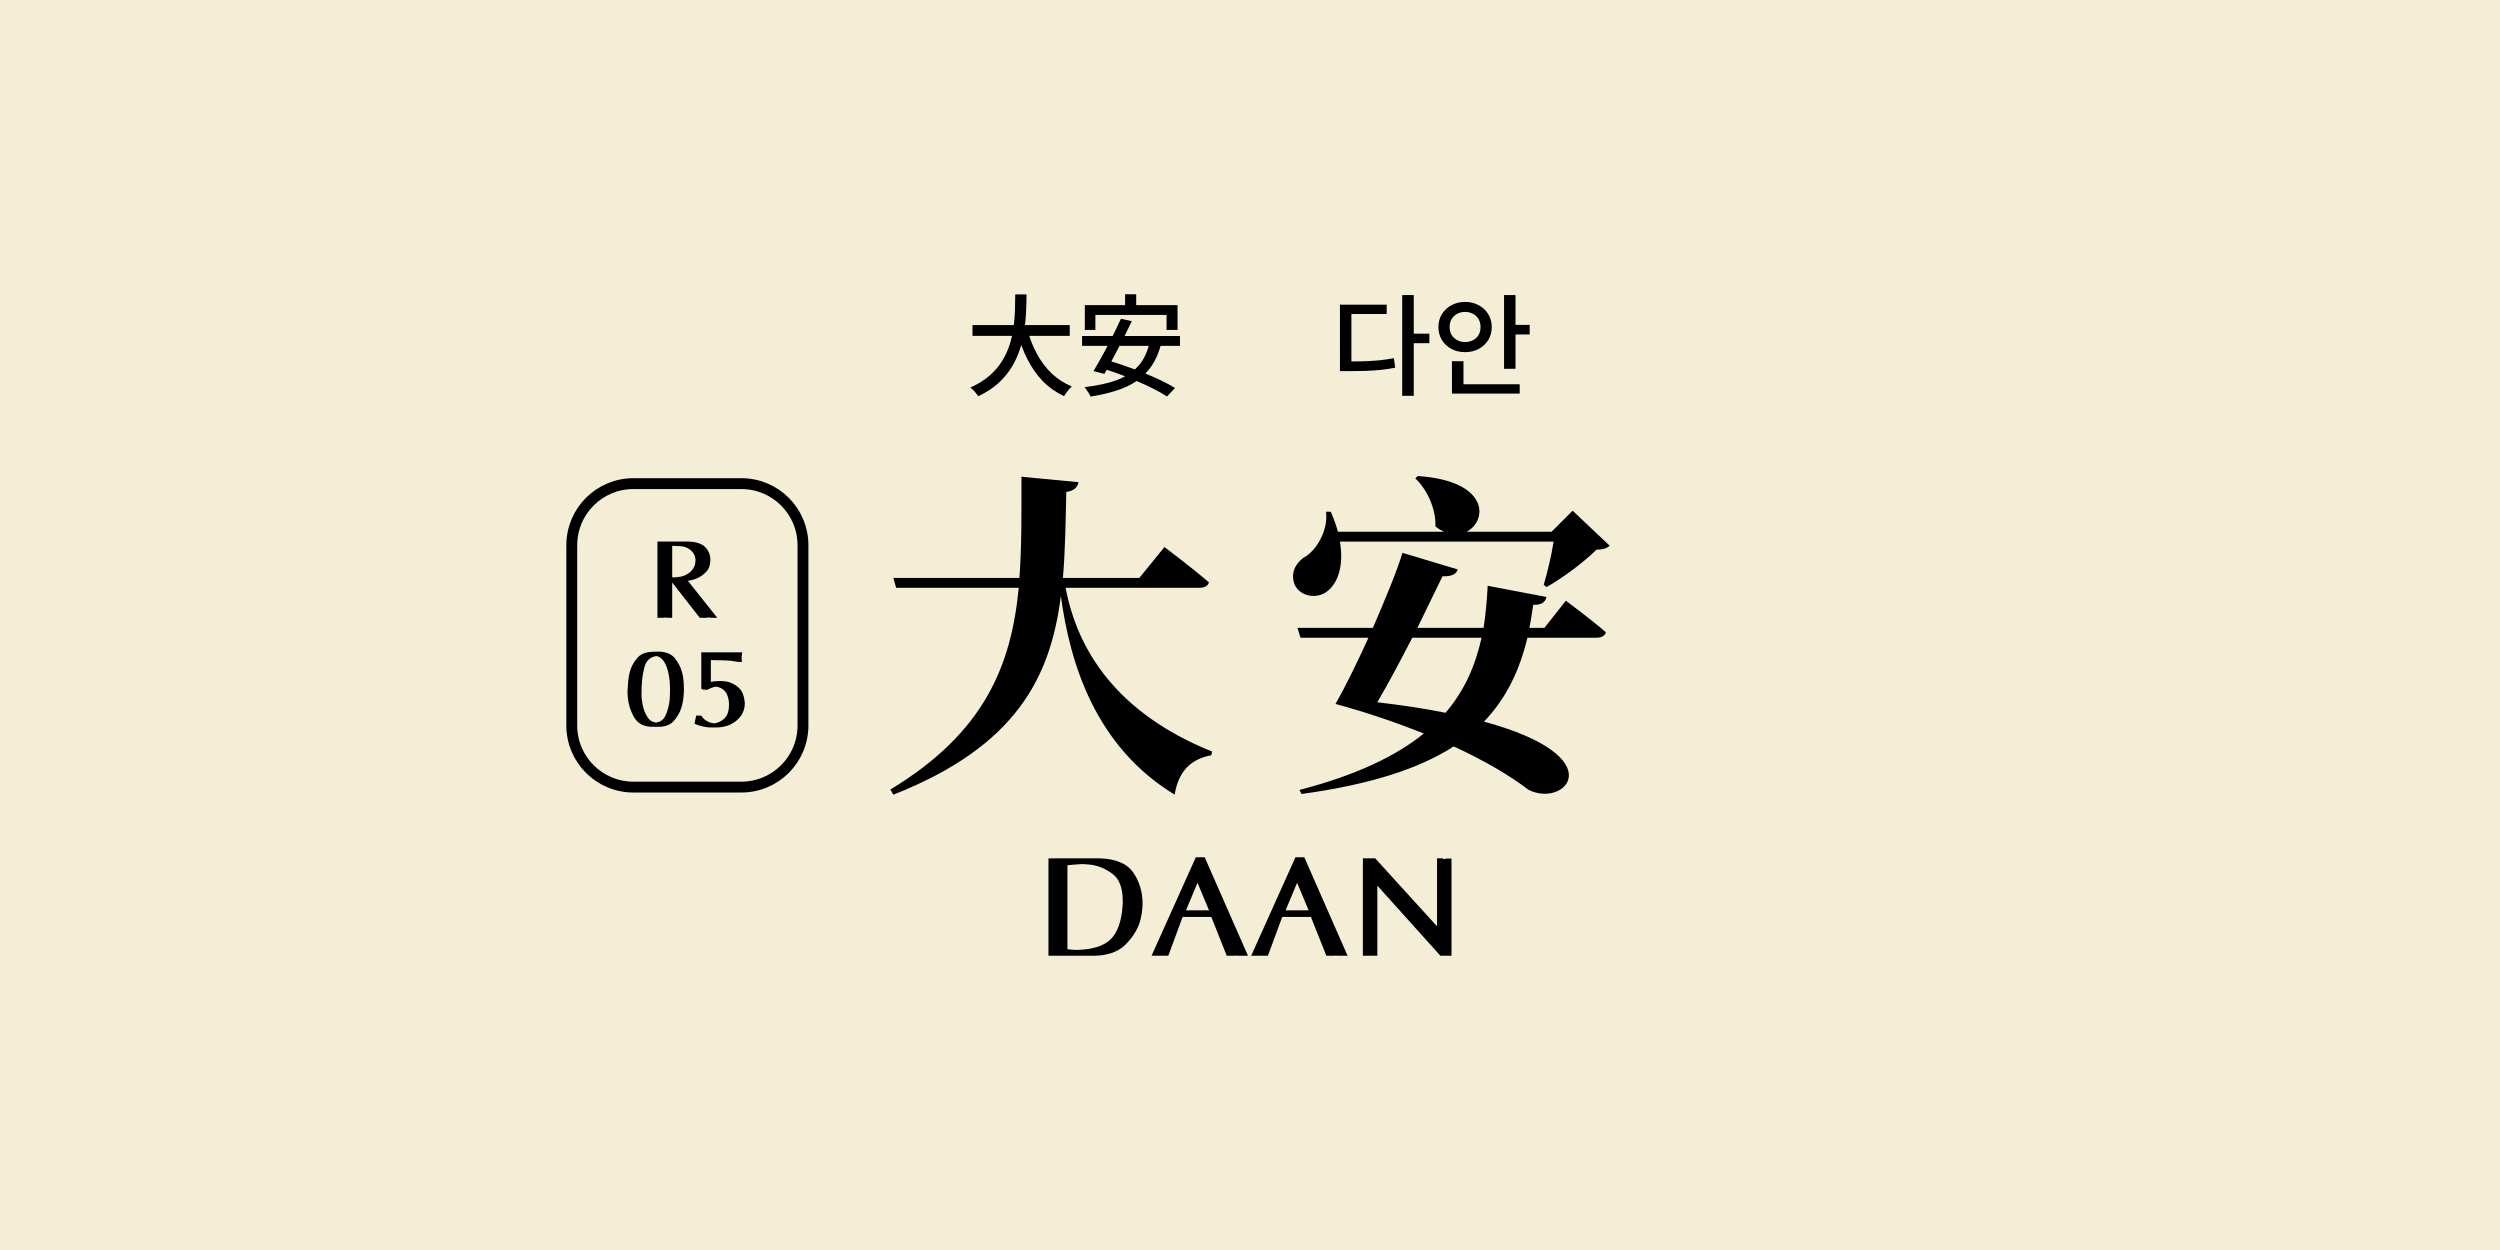
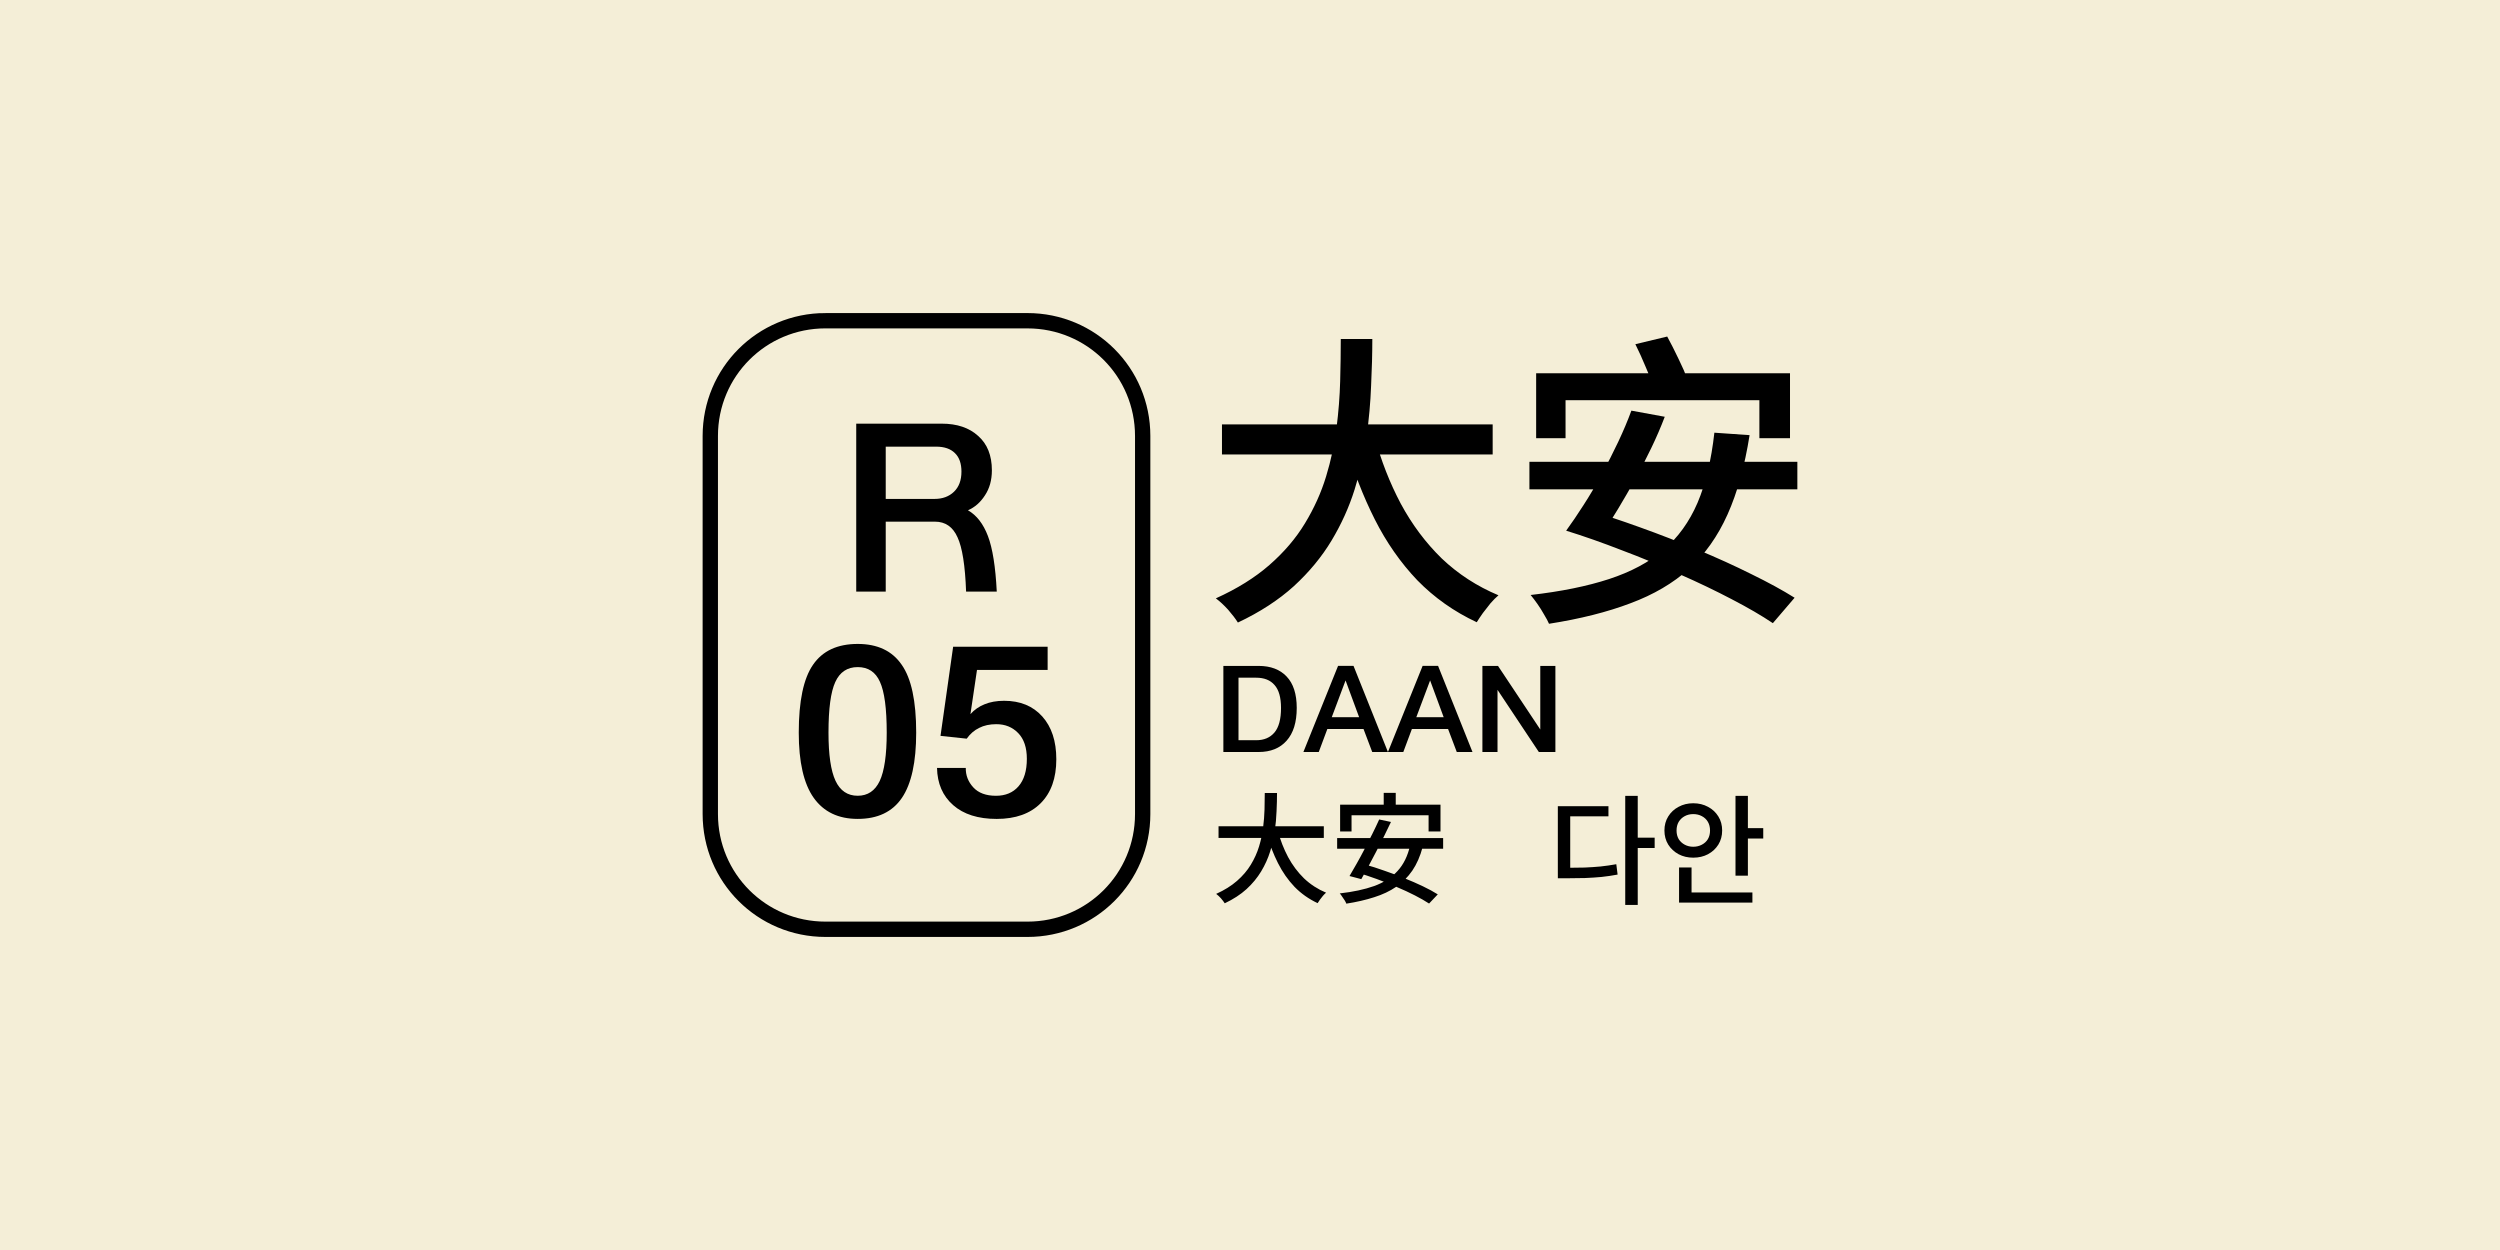
<svg xmlns="http://www.w3.org/2000/svg" width="500" height="250" viewBox="0 0 132.292 66.146" version="1.1" id="svg1">
  <defs id="defs1">
-     <rect x="157.858" y="62.351" width="329.076" height="135.094" id="rect4" />
+     <rect x="560.666" y="34.145" width="279.324" height="128.591" id="rect6" />
+     <rect x="157.858" y="62.351" width="541.854" height="99.323" id="rect4" />
+     <rect x="157.858" y="62.351" width="329.076" height="135.094" id="rect4-5" />
  </defs>
  <g id="layer1">
-     <path id="rect5" style="fill:#f4eed7;stroke-width:0.953" d="M -2.5431316e-6,-1.2715658e-6 H 132.292 V 66.146 H -2.5431316e-6 Z" />
-     <g id="g4" transform="translate(24.22193,5.742397)">
-       <path id="rect6" style="fill:#f4eed7;stroke:#000000;stroke-width:0.575" d="m 9.301,19.849 h 5.701 c 1.81,0 3.267,1.457 3.267,3.267 v 9.525 c 0,1.81 -1.457,3.267 -3.267,3.267 H 9.301 c -1.81,0 -3.267,-1.457 -3.267,-3.267 v -9.525 c 0,-1.81 1.457,-3.267 3.267,-3.267 z" />
-       <path style="font-weight:bold;font-size:5.821px;line-height:1.25;font-family:'Optima Bold';-inkscape-font-specification:'Optima Bold,  Bold';stroke-width:0.265" d="m 10.568,26.949 v -4.034 h 0.233 1.42 q 0.291,0.012 0.506,0.081 0.221,0.07 0.361,0.204 0.14,0.14 0.21,0.314 0.07,0.169 0.07,0.373 0,0.198 -0.058,0.361 -0.052,0.157 -0.169,0.274 -0.111,0.116 -0.239,0.204 -0.122,0.087 -0.256,0.14 -0.064,0.023 -0.128,0.047 -0.058,0.023 -0.122,0.035 -0.058,0.017 -0.116,0.029 -0.058,0.006 -0.105,0.012 l 1.56,1.962 h -0.233 q -0.023,0 -0.047,0 -0.017,0 -0.041,-0.006 -0.023,0 -0.047,0 -0.017,-0.006 -0.035,-0.012 -0.017,0 -0.035,0 -0.012,0 -0.023,0 -0.006,0 -0.012,0 -0.006,0 -0.017,0 -0.006,0.006 -0.012,0.006 -0.006,0 -0.017,0 -0.041,0.006 -0.087,0.012 -0.041,0 -0.087,0 h -0.233 l -1.461,-1.868 v 1.868 h -0.233 q -0.017,0 -0.035,0 -0.017,0 -0.035,-0.006 -0.006,0 -0.017,0 -0.006,0 -0.012,-0.006 -0.012,0 -0.017,0 -0.006,-0.006 -0.017,-0.006 -0.006,0 -0.012,0 -0.006,0 -0.006,0 -0.006,0.006 -0.012,0.006 -0.006,0 -0.012,0 -0.035,0.006 -0.07,0.012 -0.035,0 -0.07,0 h -0.233 v 0 z m 0.78,-2.154 q 0.012,0.012 0.029,0.017 0.017,0 0.035,0 0.221,-0.006 0.396,-0.041 0.175,-0.035 0.291,-0.105 0.134,-0.076 0.221,-0.157 0.093,-0.087 0.146,-0.18 0.041,-0.064 0.064,-0.128 0.029,-0.07 0.035,-0.128 0.012,-0.064 0.012,-0.111 0.006,-0.047 0.006,-0.076 0,-0.029 -0.006,-0.064 -0.006,-0.035 -0.017,-0.081 -0.006,-0.047 -0.029,-0.093 -0.023,-0.047 -0.052,-0.099 -0.041,-0.076 -0.116,-0.146 -0.076,-0.07 -0.175,-0.128 -0.099,-0.064 -0.239,-0.093 -0.14,-0.029 -0.326,-0.029 l -0.274,-0.012 v 1.653 0 z" id="text6" aria-label="R" />
-       <path style="font-weight:bold;font-size:5.821px;line-height:1.25;font-family:'Optima Bold';-inkscape-font-specification:'Optima Bold,  Bold';stroke-width:0.265" d="m 8.985,30.792 q 0,-0.006 0,-0.012 0,-0.012 0,-0.029 0,-0.012 0,-0.029 0.006,-0.017 0.012,-0.035 0,-0.076 0.006,-0.169 0.012,-0.099 0.017,-0.215 0.012,-0.116 0.029,-0.239 0.023,-0.128 0.058,-0.256 0.052,-0.204 0.151,-0.384 0.099,-0.186 0.244,-0.349 0.14,-0.169 0.367,-0.25 0.227,-0.081 0.536,-0.081 l 0.233,-0.006 q 0.285,0.006 0.495,0.093 0.21,0.081 0.349,0.25 0.14,0.169 0.233,0.355 0.099,0.18 0.151,0.384 0.041,0.151 0.064,0.297 0.023,0.146 0.029,0.279 0.006,0.14 0.006,0.244 0.006,0.099 0.006,0.163 0,0.07 -0.012,0.169 -0.006,0.093 -0.017,0.215 -0.012,0.122 -0.041,0.25 -0.023,0.128 -0.064,0.262 -0.058,0.192 -0.163,0.373 -0.099,0.175 -0.239,0.332 -0.14,0.163 -0.349,0.239 -0.204,0.076 -0.477,0.076 h -0.233 -0.017 -0.012 -0.017 -0.012 q -0.349,0 -0.6,-0.128 Q 9.474,32.463 9.323,32.195 9.177,31.933 9.09,31.642 9.008,31.345 8.991,31.025 q 0,-0.012 0,-0.023 0,-0.017 0,-0.035 -0.006,-0.012 -0.006,-0.023 0,-0.017 0,-0.029 0,-0.012 0,-0.023 0,-0.017 0,-0.035 0,-0.012 0,-0.023 0,-0.017 0,-0.029 v -0.012 z m 0.739,0.099 q 0,0.076 0,0.151 0.006,0.076 0.012,0.157 0,0.041 0.006,0.087 0.006,0.041 0.012,0.081 0.006,0.047 0.012,0.087 0.012,0.041 0.017,0.087 0.035,0.18 0.099,0.349 0.064,0.163 0.157,0.314 0.081,0.128 0.186,0.198 0.111,0.07 0.256,0.093 0.18,-0.023 0.303,-0.111 0.128,-0.093 0.204,-0.25 0.087,-0.186 0.14,-0.384 0.058,-0.204 0.081,-0.419 0.006,-0.041 0.006,-0.081 0.006,-0.041 0.006,-0.081 0.006,-0.035 0.006,-0.076 0,-0.041 0,-0.081 0,-0.041 0,-0.076 0,-0.041 0.006,-0.081 0,-0.035 0,-0.07 0,-0.041 0,-0.076 0,-0.378 -0.058,-0.693 -0.052,-0.314 -0.157,-0.559 -0.093,-0.215 -0.221,-0.332 -0.122,-0.122 -0.279,-0.151 -0.256,0.035 -0.419,0.192 -0.163,0.151 -0.227,0.425 -0.076,0.291 -0.111,0.617 -0.035,0.326 -0.035,0.687 z m 3.167,1.234 q 0.064,0.105 0.146,0.186 0.087,0.076 0.198,0.128 0.081,0.041 0.163,0.064 0.087,0.023 0.169,0.035 0.134,-0.017 0.262,-0.076 0.134,-0.058 0.244,-0.151 0.14,-0.116 0.21,-0.303 0.07,-0.192 0.07,-0.454 v -0.023 -0.017 -0.012 -0.017 q -0.012,-0.244 -0.081,-0.419 -0.064,-0.175 -0.18,-0.279 -0.093,-0.081 -0.192,-0.128 -0.099,-0.047 -0.215,-0.064 -0.058,0.006 -0.116,0.017 -0.058,0.012 -0.116,0.035 -0.064,0.023 -0.128,0.052 -0.058,0.023 -0.111,0.058 l -0.233,-0.006 -0.093,-0.052 v -1.921 h 0.233 1.927 q 0,0.017 0,0.029 0,0.012 0,0.017 -0.006,0.012 -0.006,0.023 0,0.006 0,0.017 0,0.006 0,0.017 0,0.012 0,0.017 -0.006,0.012 -0.006,0.023 0,0.006 0,0.017 -0.006,0.023 -0.012,0.047 0,0.017 0,0.035 0,0.023 0,0.047 0,0.017 0,0.041 0,0.012 0,0.023 0,0.012 0,0.023 l 0.006,0.035 q 0,0.017 0,0.029 0,0.012 0.006,0.023 0,0.012 0,0.023 0.006,0.012 0.012,0.023 l -0.233,-0.006 q -0.07,-0.012 -0.151,-0.023 -0.081,-0.017 -0.169,-0.029 -0.087,-0.012 -0.192,-0.017 -0.105,-0.012 -0.221,-0.012 l -0.687,-0.012 v 1.147 q 0,0.006 0,0.006 0.006,0 0.012,-0.006 0.006,0 0.006,0 0.006,0 0.006,0 0.076,-0.017 0.151,-0.023 0.081,-0.012 0.169,-0.012 l 0.233,-0.006 q 0.012,0.006 0.023,0.006 0.017,0 0.035,0 0.012,0.006 0.023,0.006 0.017,0 0.035,0 0.029,0.006 0.058,0.012 0.029,0 0.058,0 0.175,0.029 0.338,0.111 0.163,0.076 0.309,0.204 0.151,0.128 0.233,0.332 0.081,0.204 0.105,0.477 v 0.006 0.012 0.012 0.012 q 0,0.279 -0.116,0.506 -0.111,0.227 -0.332,0.407 -0.221,0.18 -0.489,0.268 -0.268,0.087 -0.576,0.087 h -0.233 q -0.041,0 -0.087,0 -0.041,0 -0.081,-0.006 -0.047,0 -0.087,-0.006 -0.041,-0.006 -0.087,-0.012 -0.041,-0.006 -0.087,-0.017 -0.041,-0.012 -0.081,-0.023 -0.047,-0.012 -0.087,-0.017 -0.041,-0.012 -0.087,-0.029 -0.029,-0.012 -0.058,-0.017 -0.029,-0.012 -0.058,-0.023 -0.029,-0.012 -0.058,-0.023 -0.029,-0.017 -0.058,-0.035 l 0.093,-0.419 h 0.233 0.047 v 0 z" id="text6-8" aria-label="05" />
-     </g>
-     <g id="g3" transform="translate(0,0.5481966)">
-       <path style="font-weight:bold;font-size:17.975px;line-height:1.25;font-family:'Noto Serif TC';-inkscape-font-specification:'Noto Serif TC Bold';letter-spacing:3.21px;stroke-width:0.321" d="m 63.453,30.556 c 0.27,0 0.467,-0.09 0.521,-0.288 -0.899,-0.773 -2.355,-1.869 -2.355,-1.869 l -1.33,1.636 H 56.245 c 0.126,-1.456 0.144,-2.984 0.18,-4.548 0.431,-0.072 0.593,-0.252 0.647,-0.521 l -3.02,-0.288 c 0,1.869 0.018,3.667 -0.108,5.357 h -6.669 l 0.144,0.521 h 6.489 c -0.395,4.098 -1.798,7.657 -6.795,10.677 l 0.162,0.27 c 6.525,-2.57 8.322,-6.237 8.862,-10.515 0.485,3.595 1.833,7.963 6.022,10.515 0.198,-1.222 0.845,-1.887 1.941,-2.085 l 0.036,-0.198 c -5.033,-2.031 -7.118,-5.339 -7.747,-8.664 z m 18.758,-2.445 c -0.108,0.737 -0.342,1.672 -0.521,2.283 l 0.144,0.126 c 0.863,-0.485 1.995,-1.33 2.642,-1.977 0.377,-0.018 0.557,-0.072 0.701,-0.216 l -1.959,-1.851 -1.114,1.114 H 77.61 c 1.114,-0.575 1.222,-2.696 -2.588,-2.948 L 74.896,24.768 c 0.629,0.593 1.096,1.618 1.061,2.534 0.144,0.126 0.306,0.216 0.449,0.288 H 70.798 C 70.708,27.249 70.582,26.907 70.42,26.53 h -0.252 c 0.126,0.953 -0.467,1.941 -1.007,2.319 -0.539,0.306 -0.899,0.845 -0.665,1.51 0.288,0.683 1.222,0.809 1.744,0.377 0.557,-0.431 0.881,-1.348 0.665,-2.624 z m -3.811,5.087 c -0.324,1.456 -0.881,2.768 -1.905,3.972 -1.061,-0.216 -2.247,-0.395 -3.613,-0.557 0.593,-1.007 1.24,-2.229 1.851,-3.415 z m 3.325,-0.521 h -0.791 c 0.072,-0.395 0.144,-0.809 0.198,-1.222 0.413,0.018 0.647,-0.126 0.701,-0.413 l -3.11,-0.593 c -0.036,0.773 -0.108,1.51 -0.216,2.229 H 75.004 c 0.521,-1.061 0.989,-2.049 1.33,-2.732 0.575,0.018 0.737,-0.162 0.809,-0.36 l -2.93,-0.881 c -0.252,0.863 -0.881,2.391 -1.564,3.972 H 68.658 l 0.162,0.521 h 3.595 c -0.611,1.348 -1.258,2.66 -1.744,3.505 1.726,0.467 3.271,1.007 4.674,1.564 -1.492,1.204 -3.595,2.211 -6.579,2.984 l 0.108,0.216 c 3.667,-0.503 6.237,-1.348 8.053,-2.517 1.672,0.773 3.002,1.564 3.937,2.283 1.905,1.025 4.62,-1.708 -2.337,-3.595 1.204,-1.258 1.887,-2.732 2.301,-4.44 h 3.649 c 0.252,0 0.449,-0.09 0.503,-0.288 -0.809,-0.701 -2.121,-1.672 -2.121,-1.672 z" id="text7" aria-label="大安" />
-       <path style="font-weight:bold;font-size:7.434px;line-height:1.25;font-family:'Optima Bold';-inkscape-font-specification:'Optima Bold,  Bold';stroke-width:0.338" d="m 55.779,44.873 h 2.401 q 0.639,0.015 1.078,0.201 0.446,0.178 0.699,0.535 0.253,0.357 0.379,0.781 0.126,0.416 0.126,0.9 0,0.119 -0.015,0.245 -0.007,0.126 -0.03,0.268 -0.022,0.141 -0.059,0.283 -0.03,0.134 -0.082,0.275 -0.112,0.297 -0.305,0.58 -0.186,0.275 -0.453,0.535 -0.268,0.253 -0.662,0.394 -0.394,0.141 -0.907,0.156 h -0.297 -2.171 v -5.152 h 0.297 v 0 z m 0.706,0.357 v 4.446 q 0.089,0.015 0.171,0.022 0.089,0.007 0.171,0.015 0.022,0 0.037,0 0.022,0 0.037,0 0.022,0.007 0.037,0.007 0.022,0 0.037,0 0.602,-0.015 1.048,-0.149 0.446,-0.134 0.721,-0.387 0.29,-0.268 0.453,-0.729 0.171,-0.461 0.208,-1.108 0,-0.015 0,-0.03 0,-0.015 0.007,-0.03 0,-0.015 0,-0.03 0,-0.015 0,-0.03 0,-0.03 0,-0.052 0,-0.03 0,-0.059 0,-0.506 -0.134,-0.855 -0.126,-0.349 -0.387,-0.55 -0.26,-0.201 -0.55,-0.327 -0.283,-0.126 -0.595,-0.171 -0.037,-0.007 -0.074,-0.007 -0.037,-0.007 -0.074,-0.007 -0.045,-0.007 -0.082,-0.007 -0.037,-0.007 -0.074,-0.007 -0.022,0 -0.045,0 -0.022,-0.007 -0.037,-0.007 -0.022,0 -0.045,0 -0.022,0 -0.045,0 -0.022,0 -0.045,0 -0.022,0 -0.045,0 -0.03,0 -0.052,0.007 -0.022,0 -0.045,0 -0.082,0.007 -0.156,0.015 -0.074,0 -0.141,0.007 -0.052,0.007 -0.097,0.015 -0.045,0 -0.082,0 -0.037,0.007 -0.074,0.015 -0.03,0 -0.052,0 z m 4.453,4.795 2.342,-5.211 h 0.297 0.171 l 2.29,5.211 h -0.297 q -0.022,0 -0.052,0 -0.022,0 -0.052,0 -0.03,0 -0.059,0 -0.022,0 -0.059,0 -0.015,0 -0.037,0 -0.015,0 -0.03,-0.007 -0.015,0 -0.037,0 -0.015,0 -0.03,0 -0.015,0.007 -0.037,0.007 -0.015,0 -0.03,0 -0.015,0 -0.03,0 -0.015,0 -0.022,0 -0.015,0 -0.03,0 -0.007,0 -0.022,0 H 64.915 L 64.098,47.973 h -1.517 l -0.758,2.052 h -0.297 q -0.015,0 -0.037,0 -0.015,0 -0.03,0 l -0.037,-0.007 q -0.007,0.007 -0.022,0.007 -0.015,0 -0.022,0 -0.015,0 -0.03,0 -0.007,0 -0.022,0 h -0.297 q -0.022,0 -0.045,0 -0.022,0 -0.045,0 v 0 z m 1.821,-2.401 h 1.219 l -0.61,-1.457 -0.61,1.457 z m 3.45,2.401 2.342,-5.211 h 0.297 0.171 l 2.29,5.211 h -0.297 q -0.022,0 -0.052,0 -0.022,0 -0.052,0 -0.03,0 -0.059,0 -0.022,0 -0.059,0 -0.015,0 -0.037,0 -0.015,0 -0.03,-0.007 -0.015,0 -0.037,0 -0.015,0 -0.03,0 -0.015,0.007 -0.037,0.007 -0.015,0 -0.03,0 -0.015,0 -0.03,0 -0.015,0 -0.022,0 -0.015,0 -0.03,0 -0.007,0 -0.022,0 H 70.186 L 69.369,47.973 h -1.517 l -0.758,2.052 h -0.297 q -0.015,0 -0.037,0 -0.015,0 -0.03,0 l -0.037,-0.007 q -0.007,0.007 -0.022,0.007 -0.015,0 -0.022,0 -0.015,0 -0.03,0 -0.007,0 -0.022,0 h -0.297 q -0.022,0 -0.045,0 -0.022,0 -0.045,0 v 0 z m 1.821,-2.401 h 1.219 l -0.61,-1.457 -0.61,1.457 z m 4.089,2.401 v -5.152 h 0.297 0.357 l 3.271,3.598 v -3.598 h 0.297 q 0.015,0.022 0.037,0.03 0.022,0.007 0.045,0.015 0.03,-0.007 0.052,-0.015 0.022,-0.007 0.037,-0.015 l 0.297,-0.007 v 5.145 h -0.297 -0.29 l -3.338,-3.71 v 3.71 h -0.297 q -0.007,0 -0.015,0 -0.007,0 -0.015,0 -0.015,0 -0.022,0 -0.007,-0.007 -0.015,-0.007 -0.015,0 -0.03,0 -0.007,0 -0.022,0.007 -0.015,0 -0.03,0 -0.007,0 -0.022,0 h -0.297 v 0 z" id="text8" aria-label="DAAN" />
-       <g id="g2" transform="translate(-16.35653,-20.1418)">
-         <g id="g1">
-           <path style="font-weight:500;font-size:5.821px;line-height:1.25;font-family:'Noto Sans JP';-inkscape-font-specification:'Noto Sans JP Medium';stroke-width:0.265" d="m 67.818,36.796 h 5.146 v 0.57 h -5.146 z m 2.899,0.227 q 0.186,0.687 0.501,1.281 0.32,0.594 0.78,1.042 0.466,0.442 1.077,0.698 -0.07,0.058 -0.151,0.151 -0.076,0.093 -0.146,0.186 -0.07,0.099 -0.116,0.175 -0.646,-0.303 -1.129,-0.797 -0.477,-0.501 -0.809,-1.158 -0.332,-0.658 -0.559,-1.444 z m -0.64,-1.851 h 0.6 q 0,0.413 -0.023,0.891 -0.017,0.471 -0.087,0.972 -0.07,0.501 -0.227,1.001 -0.157,0.501 -0.437,0.966 -0.279,0.466 -0.716,0.867 -0.437,0.396 -1.065,0.693 -0.07,-0.111 -0.186,-0.244 -0.116,-0.128 -0.233,-0.215 0.605,-0.274 1.019,-0.634 0.419,-0.367 0.675,-0.792 0.262,-0.431 0.402,-0.891 0.14,-0.46 0.198,-0.92 0.058,-0.46 0.07,-0.891 0.012,-0.431 0.012,-0.803 z m 5.815,-0.006 h 0.588 v 0.995 h -0.588 z m -2.13,0.576 h 4.907 v 1.31 h -0.582 v -0.792 h -3.766 v 0.792 h -0.559 z m 1.909,0.722 0.576,0.122 q -0.163,0.349 -0.349,0.722 -0.186,0.373 -0.384,0.751 -0.192,0.378 -0.378,0.716 -0.186,0.338 -0.338,0.605 l -0.576,-0.151 q 0.163,-0.268 0.349,-0.605 0.192,-0.338 0.384,-0.71 0.198,-0.378 0.384,-0.751 0.186,-0.373 0.332,-0.698 z m 1.513,1.263 0.611,0.087 q -0.18,0.675 -0.506,1.153 -0.326,0.471 -0.792,0.792 -0.46,0.314 -1.071,0.506 -0.611,0.198 -1.362,0.314 -0.023,-0.07 -0.081,-0.163 -0.058,-0.087 -0.122,-0.18 -0.058,-0.093 -0.116,-0.157 0.978,-0.111 1.682,-0.361 0.704,-0.256 1.141,-0.733 0.442,-0.477 0.617,-1.257 z m -3.568,-0.355 h 5.181 v 0.524 h -5.181 z m 0.984,1.688 0.39,-0.39 q 0.442,0.122 0.931,0.297 0.495,0.169 0.978,0.367 0.483,0.192 0.908,0.396 0.425,0.204 0.728,0.396 l -0.425,0.448 q -0.285,-0.186 -0.693,-0.396 -0.407,-0.21 -0.891,-0.413 -0.477,-0.21 -0.978,-0.39 -0.495,-0.18 -0.949,-0.314 z" id="text9" aria-label="大安" />
-         </g>
-         <path style="font-weight:500;font-size:5.821px;line-height:1.25;font-family:'Noto Sans KR';-inkscape-font-specification:'Noto Sans KR Medium';stroke-width:0.265" d="m 90.557,35.207 h 0.611 v 5.332 h -0.611 z m 0.477,2.043 h 0.96 v 0.506 h -0.96 z m -3.772,1.473 h 0.431 q 0.477,0 0.879,-0.012 0.402,-0.017 0.78,-0.052 0.378,-0.041 0.768,-0.111 l 0.064,0.506 q -0.402,0.076 -0.792,0.116 -0.384,0.035 -0.803,0.052 -0.413,0.012 -0.896,0.012 h -0.431 z m 0,-3.009 h 2.474 v 0.495 h -1.868 v 2.753 h -0.605 z m 8.685,-0.506 h 0.605 v 3.9 h -0.605 z m 0.425,1.577 h 0.931 v 0.506 h -0.931 z m -3.184,3.143 h 3.586 v 0.495 h -3.586 z m 0,-1.222 h 0.611 v 1.438 h -0.611 z m 0.693,-3.137 q 0.402,0 0.722,0.175 0.32,0.169 0.506,0.471 0.186,0.297 0.186,0.687 0,0.384 -0.186,0.687 -0.186,0.297 -0.506,0.471 -0.32,0.169 -0.722,0.169 -0.396,0 -0.716,-0.169 -0.32,-0.175 -0.506,-0.471 -0.186,-0.303 -0.186,-0.687 0,-0.39 0.186,-0.687 0.186,-0.303 0.506,-0.471 0.32,-0.175 0.716,-0.175 z m 0,0.53 q -0.227,0 -0.413,0.099 -0.186,0.099 -0.297,0.279 -0.105,0.18 -0.105,0.425 0,0.239 0.105,0.419 0.111,0.175 0.297,0.274 0.186,0.099 0.413,0.099 0.233,0 0.419,-0.099 0.192,-0.099 0.297,-0.274 0.105,-0.18 0.105,-0.419 0,-0.244 -0.105,-0.425 -0.105,-0.18 -0.297,-0.279 -0.186,-0.099 -0.419,-0.099 z" id="text9-3" aria-label="다안" />
+     <rect style="fill:#f4eed7;fill-opacity:1;stroke:none;stroke-width:0.953;stroke-dasharray:none" id="rect5" width="132.292" height="66.146" x="-2.5431316e-06" y="-1.2715658e-06" ry="0" />
+     <g id="g1" transform="matrix(0.860087,0,0,0.860087,33.57757,4.627331)" style="fill:#000000">
+       <g id="g2" transform="translate(-4.163106)">
+         <path id="rect1" style="fill-opacity:0;stroke:#000000;stroke-width:0.943" d="m 15.913,14.353 h 12.425 c 3.927,0 7.089,3.161 7.089,7.089 v 23.263 c 0,3.927 -3.161,7.089 -7.089,7.089 H 15.913 c -3.927,0 -7.089,-3.161 -7.089,-7.089 V 21.441 c 0,-3.927 3.161,-7.089 7.089,-7.089 z" />
+         <path style="font-size:14.291px;line-height:1.25;font-family:'AR UDJingXiHeiE1G30 EB';-inkscape-font-specification:'AR UDJingXiHeiE1G30 EB';stroke-width:0.298" d="m 24.277,23.643 q 0,-0.757 -0.4,-1.143 -0.4,-0.4 -1.158,-0.4 H 19.618 v 3.216 h 3.001 q 0.743,0 1.2,-0.443 0.457,-0.443 0.457,-1.229 z m -4.659,3.073 v 4.302 h -1.815 v -10.333 h 5.259 q 1.415,0 2.244,0.757 0.843,0.743 0.843,2.115 0,0.9 -0.429,1.543 -0.414,0.643 -1.043,0.915 0.8,0.457 1.229,1.586 0.429,1.129 0.543,3.416 H 24.562 q -0.086,-2.401 -0.529,-3.344 -0.429,-0.958 -1.386,-0.958 z" id="text2" aria-label="R" />
+         <path style="font-size:14.392px;line-height:1.25;font-family:'AR UDJingXiHeiE1G30 EB';-inkscape-font-specification:'AR UDJingXiHeiE1G30 EB';stroke-width:0.262" d="m 21.492,39.693 q 0,2.72 -0.878,4.015 -0.878,1.295 -2.72,1.295 -1.785,0 -2.706,-1.295 -0.921,-1.295 -0.921,-4.015 0,-2.907 0.878,-4.174 0.878,-1.281 2.749,-1.281 1.828,0 2.706,1.281 0.892,1.266 0.892,4.174 z m -3.598,3.886 q 0.921,0 1.353,-0.907 0.432,-0.921 0.432,-2.979 0,-2.216 -0.417,-3.123 -0.403,-0.907 -1.367,-0.907 -0.964,0 -1.382,0.921 -0.417,0.907 -0.417,3.109 0,2.044 0.432,2.965 0.432,0.921 1.367,0.921 z m 8.534,-4.404 q -0.619,0 -1.065,0.23 -0.446,0.216 -0.763,0.662 l -1.612,-0.173 0.777,-5.483 h 5.814 v 1.425 h -4.346 l -0.403,2.72 q 0.36,-0.403 0.864,-0.604 0.518,-0.216 1.209,-0.216 1.482,0 2.346,0.964 0.864,0.964 0.864,2.634 0,1.741 -0.964,2.706 -0.964,0.964 -2.706,0.964 -1.713,0 -2.677,-0.849 -0.964,-0.849 -0.993,-2.288 h 1.77 q -0.014,0.676 0.461,1.195 0.475,0.518 1.396,0.518 0.878,0 1.382,-0.576 0.518,-0.59 0.518,-1.698 0,-1.036 -0.532,-1.583 -0.532,-0.547 -1.338,-0.547 z" id="text3" aria-label="05" />
+         <path style="font-weight:500;font-size:72px;line-height:1.25;font-family:'Noto Sans TC';-inkscape-font-specification:'Noto Sans TC Medium';white-space:pre" d="m 162.177,94.761 h 63.648 v 7.056 h -63.648 z m 35.856,2.808 q 2.304,8.496 6.192,15.84 3.96,7.344 9.648,12.888 5.76,5.472 13.32,8.64 -0.864,0.72 -1.872,1.872 -0.936,1.152 -1.8,2.304 -0.864,1.224 -1.44,2.16 -7.992,-3.744 -13.968,-9.864 -5.904,-6.192 -10.008,-14.328 -4.104,-8.136 -6.912,-17.856 z m -7.92,-22.896 h 7.416 q 0,5.112 -0.288,11.016 -0.216,5.832 -1.08,12.024 -0.864,6.192 -2.808,12.384 -1.944,6.192 -5.4,11.952 -3.456,5.76 -8.856,10.728 -5.4,4.896 -13.176,8.568 -0.864,-1.368 -2.304,-3.024 -1.44,-1.584 -2.88,-2.664 7.488,-3.384 12.6,-7.848 5.184,-4.536 8.352,-9.792 3.24,-5.328 4.968,-11.016 1.728,-5.688 2.448,-11.376 0.72,-5.688 0.864,-11.016 0.144,-5.328 0.144,-9.936 z m 45.936,8.064 h 59.688 v 15.264 h -7.2 v -8.928 h -45.576 v 8.928 h -6.912 z m 41.904,13.968 8.28,0.576 q -1.728,10.944 -5.184,18.648 -3.456,7.704 -9.072,12.816 -5.616,5.04 -13.752,8.064 -8.136,3.096 -19.152,4.824 -0.36,-0.864 -1.152,-2.16 -0.72,-1.296 -1.584,-2.52 -0.864,-1.224 -1.584,-2.088 10.728,-1.224 18.432,-3.744 7.704,-2.52 12.816,-6.84 5.112,-4.392 7.992,-11.088 2.88,-6.768 3.96,-16.488 z m -43.488,6.84 h 63 v 6.48 h -63 z m 24.912,-27.648 7.488,-1.8 q 1.296,2.376 2.664,5.256 1.368,2.808 2.088,4.752 l -7.848,2.088 q -0.648,-1.944 -1.944,-4.896 -1.224,-2.952 -2.448,-5.4 z m -16.272,43.848 4.464,-5.04 q 6.12,1.8 12.888,4.248 6.84,2.448 13.536,5.256 6.768,2.808 12.672,5.76 5.904,2.88 10.152,5.544 l -5.112,5.976 q -3.96,-2.664 -9.648,-5.616 -5.616,-2.952 -12.312,-5.904 -6.624,-3.024 -13.536,-5.616 -6.84,-2.664 -13.104,-4.608 z m 0,0 q 1.944,-2.664 4.104,-6.048 2.232,-3.456 4.248,-7.2 2.088,-3.816 3.888,-7.632 1.8,-3.816 3.096,-7.344 l 7.848,1.44 q -1.368,3.6 -3.168,7.344 -1.8,3.744 -3.816,7.416 -2.016,3.6 -3.96,6.84 -1.944,3.24 -3.672,5.76 z" id="text4" transform="matrix(0.2616676,0,0,0.2616676,-2.1315,-4.06332)" aria-label="大安" />
+         <path style="font-size:7.327px;line-height:1.25;font-family:'AR UDJingXiHeiE1G30 EB';-inkscape-font-specification:'AR UDJingXiHeiE1G30 EB';stroke-width:0.262" d="m 44.905,38.176 q 0,1.319 -0.623,2.015 -0.615,0.696 -1.722,0.696 h -2.169 v -5.297 h 2.169 q 1.106,0 1.722,0.652 0.623,0.652 0.623,1.934 z m -0.967,0 q 0,-0.96 -0.396,-1.407 -0.388,-0.454 -1.136,-0.454 h -1.084 v 3.847 h 1.092 q 0.718,0 1.121,-0.476 0.403,-0.476 0.403,-1.509 z m 4.806,0.571 -0.835,-2.264 -0.85,2.264 z m -1.956,0.725 -0.528,1.414 h -0.945 l 2.132,-5.297 h 0.952 l 2.117,5.297 h -0.967 l -0.535,-1.414 z m 7.158,-0.725 -0.835,-2.264 -0.85,2.264 z m -1.956,0.725 -0.528,1.414 h -0.945 l 2.132,-5.297 h 0.952 l 2.117,5.297 h -0.967 l -0.535,-1.414 z m 5.268,-2.41 v 3.825 h -0.93 v -5.297 h 0.96 l 2.601,3.912 v -3.912 h 0.93 v 5.297 h -1.018 z" id="text5" aria-label="DAAN" />
+         <path d="m 40.094,45.454 h 6.477 v 0.718 h -6.477 z m 3.649,0.286 q 0.234,0.865 0.63,1.612 0.403,0.747 0.982,1.311 0.586,0.557 1.355,0.879 -0.088,0.073 -0.19,0.19 -0.095,0.117 -0.183,0.234 -0.088,0.125 -0.147,0.22 -0.813,-0.381 -1.421,-1.004 -0.601,-0.63 -1.018,-1.458 -0.418,-0.828 -0.703,-1.817 z M 42.937,43.41 h 0.755 q 0,0.52 -0.029,1.121 -0.022,0.593 -0.11,1.224 -0.088,0.63 -0.286,1.26 -0.198,0.63 -0.55,1.216 -0.352,0.586 -0.901,1.092 -0.55,0.498 -1.341,0.872 -0.088,-0.139 -0.234,-0.308 -0.147,-0.161 -0.293,-0.271 0.762,-0.344 1.282,-0.799 0.528,-0.462 0.85,-0.996 0.33,-0.542 0.506,-1.121 0.176,-0.579 0.249,-1.158 0.073,-0.579 0.088,-1.121 0.015,-0.542 0.015,-1.011 z m 7.319,-0.007 h 0.74 v 1.253 h -0.74 z m -2.682,0.725 h 6.176 v 1.649 h -0.733 v -0.996 h -4.74 v 0.996 h -0.703 z m 2.403,0.909 0.725,0.154 q -0.205,0.44 -0.44,0.909 -0.234,0.469 -0.484,0.945 -0.242,0.476 -0.476,0.901 -0.234,0.425 -0.425,0.762 l -0.725,-0.19 q 0.205,-0.337 0.44,-0.762 0.242,-0.425 0.484,-0.894 0.249,-0.476 0.484,-0.945 0.234,-0.469 0.418,-0.879 z m 1.905,1.59 0.769,0.11 q -0.227,0.85 -0.637,1.451 -0.41,0.593 -0.996,0.996 -0.579,0.396 -1.348,0.637 -0.769,0.249 -1.714,0.396 -0.029,-0.088 -0.103,-0.205 -0.073,-0.11 -0.154,-0.227 -0.073,-0.117 -0.147,-0.198 1.231,-0.139 2.117,-0.454 0.887,-0.322 1.436,-0.923 0.557,-0.601 0.777,-1.583 z m -4.491,-0.447 h 6.521 v 0.659 h -6.521 z m 1.238,2.125 0.491,-0.491 q 0.557,0.154 1.172,0.374 0.623,0.212 1.231,0.462 0.608,0.242 1.143,0.498 0.535,0.256 0.916,0.498 l -0.535,0.564 Q 52.689,49.975 52.176,49.711 51.663,49.447 51.055,49.191 50.454,48.927 49.824,48.7 49.201,48.473 48.63,48.304 Z" id="text5-9" style="font-weight:500;font-size:7.327px;line-height:1.25;font-family:'Noto Sans JP';-inkscape-font-specification:'Noto Sans JP Medium';stroke-width:0.262" aria-label="大安" />
+         <path style="font-weight:500;font-size:7.327px;line-height:1.25;font-family:'Noto Sans KR';-inkscape-font-specification:'Noto Sans KR Medium';stroke-width:0.262" d="m 65.116,43.585 h 0.769 v 6.711 h -0.769 z m 0.601,2.572 h 1.209 v 0.637 h -1.209 z m -4.748,1.854 h 0.542 q 0.601,0 1.106,-0.015 0.506,-0.022 0.982,-0.066 0.476,-0.051 0.967,-0.139 l 0.081,0.637 q -0.506,0.095 -0.996,0.147 -0.484,0.044 -1.011,0.066 -0.52,0.015 -1.128,0.015 h -0.542 z m 0,-3.788 h 3.114 v 0.623 h -2.352 v 3.466 h -0.762 z m 10.931,-0.637 h 0.762 v 4.909 h -0.762 z m 0.535,1.986 h 1.172 v 0.637 H 72.436 Z m -4.008,3.956 h 4.513 v 0.623 h -4.513 z m 0,-1.539 h 0.769 v 1.81 h -0.769 z m 0.872,-3.949 q 0.506,0 0.909,0.22 0.403,0.212 0.637,0.593 0.234,0.374 0.234,0.865 0,0.484 -0.234,0.865 -0.234,0.374 -0.637,0.593 -0.403,0.212 -0.909,0.212 -0.498,0 -0.901,-0.212 -0.403,-0.22 -0.637,-0.593 -0.234,-0.381 -0.234,-0.865 0,-0.491 0.234,-0.865 0.234,-0.381 0.637,-0.593 0.403,-0.22 0.901,-0.22 z m 0,0.667 q -0.286,0 -0.52,0.125 -0.234,0.125 -0.374,0.352 -0.132,0.227 -0.132,0.535 0,0.3 0.132,0.528 0.139,0.22 0.374,0.344 0.234,0.125 0.52,0.125 0.293,0 0.528,-0.125 0.242,-0.125 0.374,-0.344 0.132,-0.227 0.132,-0.528 0,-0.308 -0.132,-0.535 -0.132,-0.227 -0.374,-0.352 -0.234,-0.125 -0.528,-0.125 z" id="text5-9-8" aria-label="다안" />
      </g>
    </g>
+     <text xml:space="preserve" transform="matrix(0.3161529,0,0,0.3161529,-10.47434,-6.446201)" id="text6" style="font-size:55px;line-height:1.25;font-family:'Microsoft JhengHei';-inkscape-font-specification:'Microsoft JhengHei';white-space:pre;shape-inside:url(#rect6);display:inline" />
  </g>
</svg>
